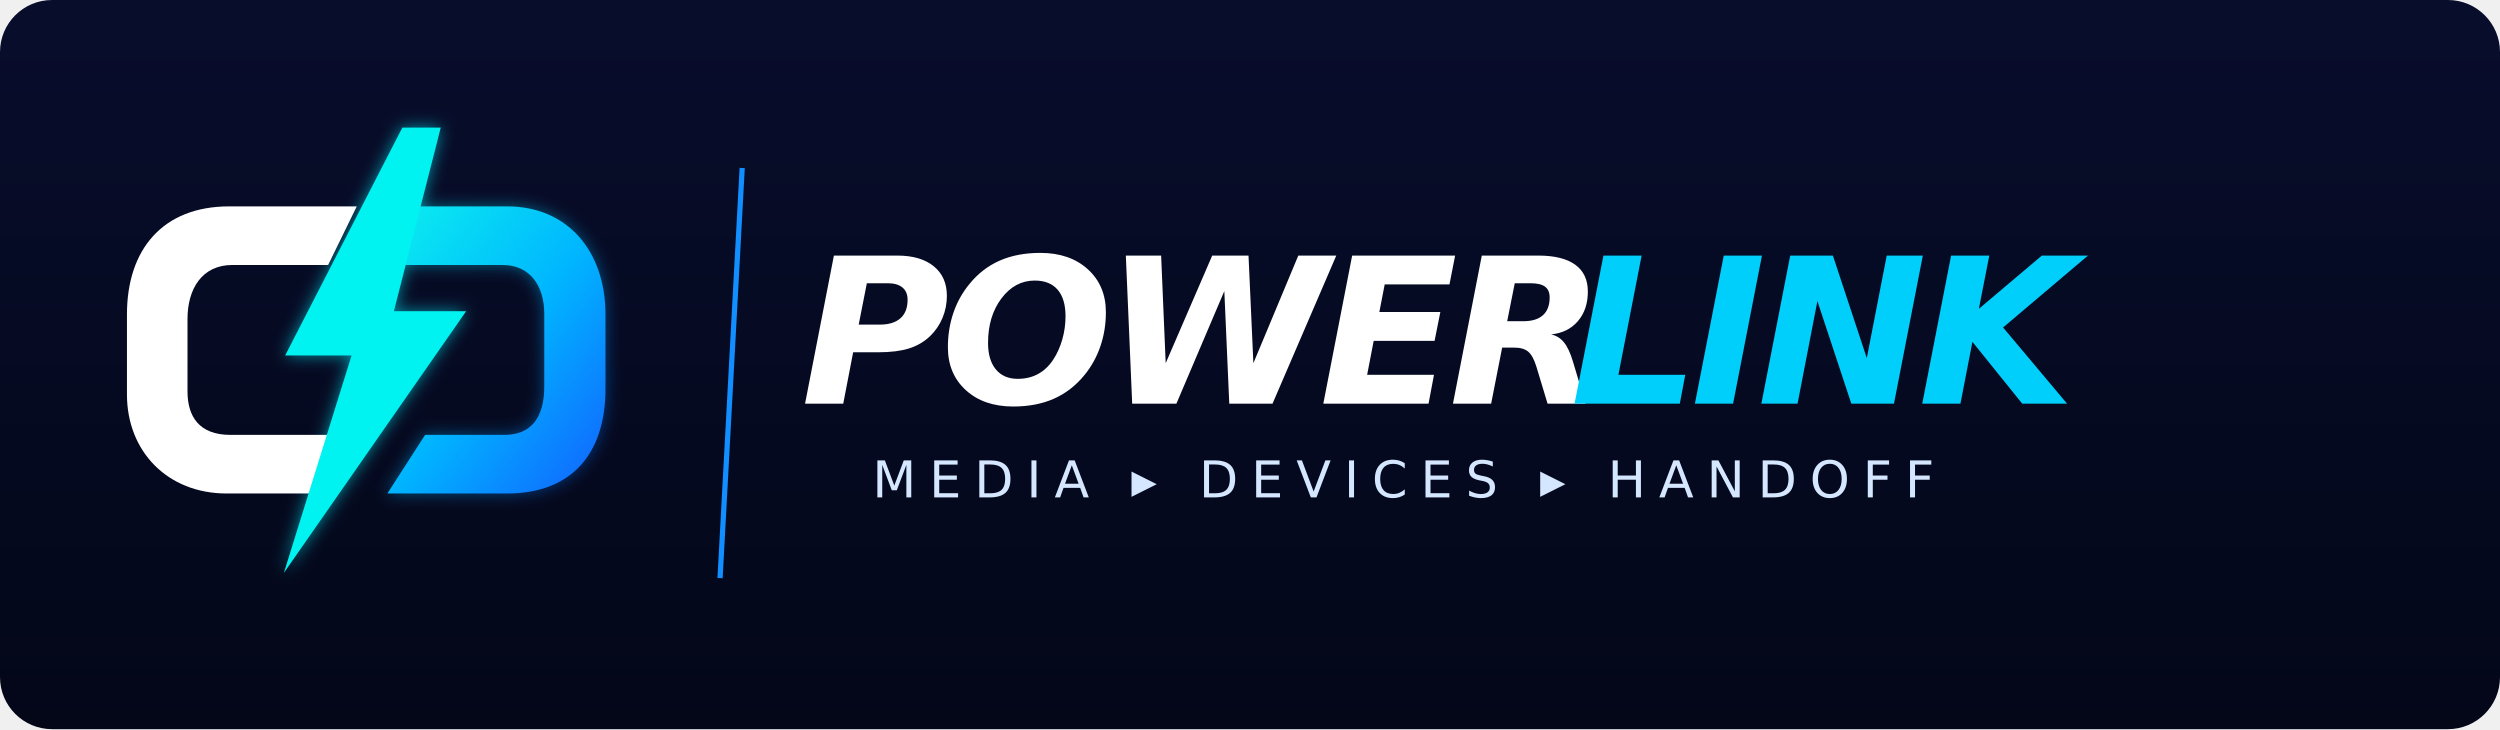
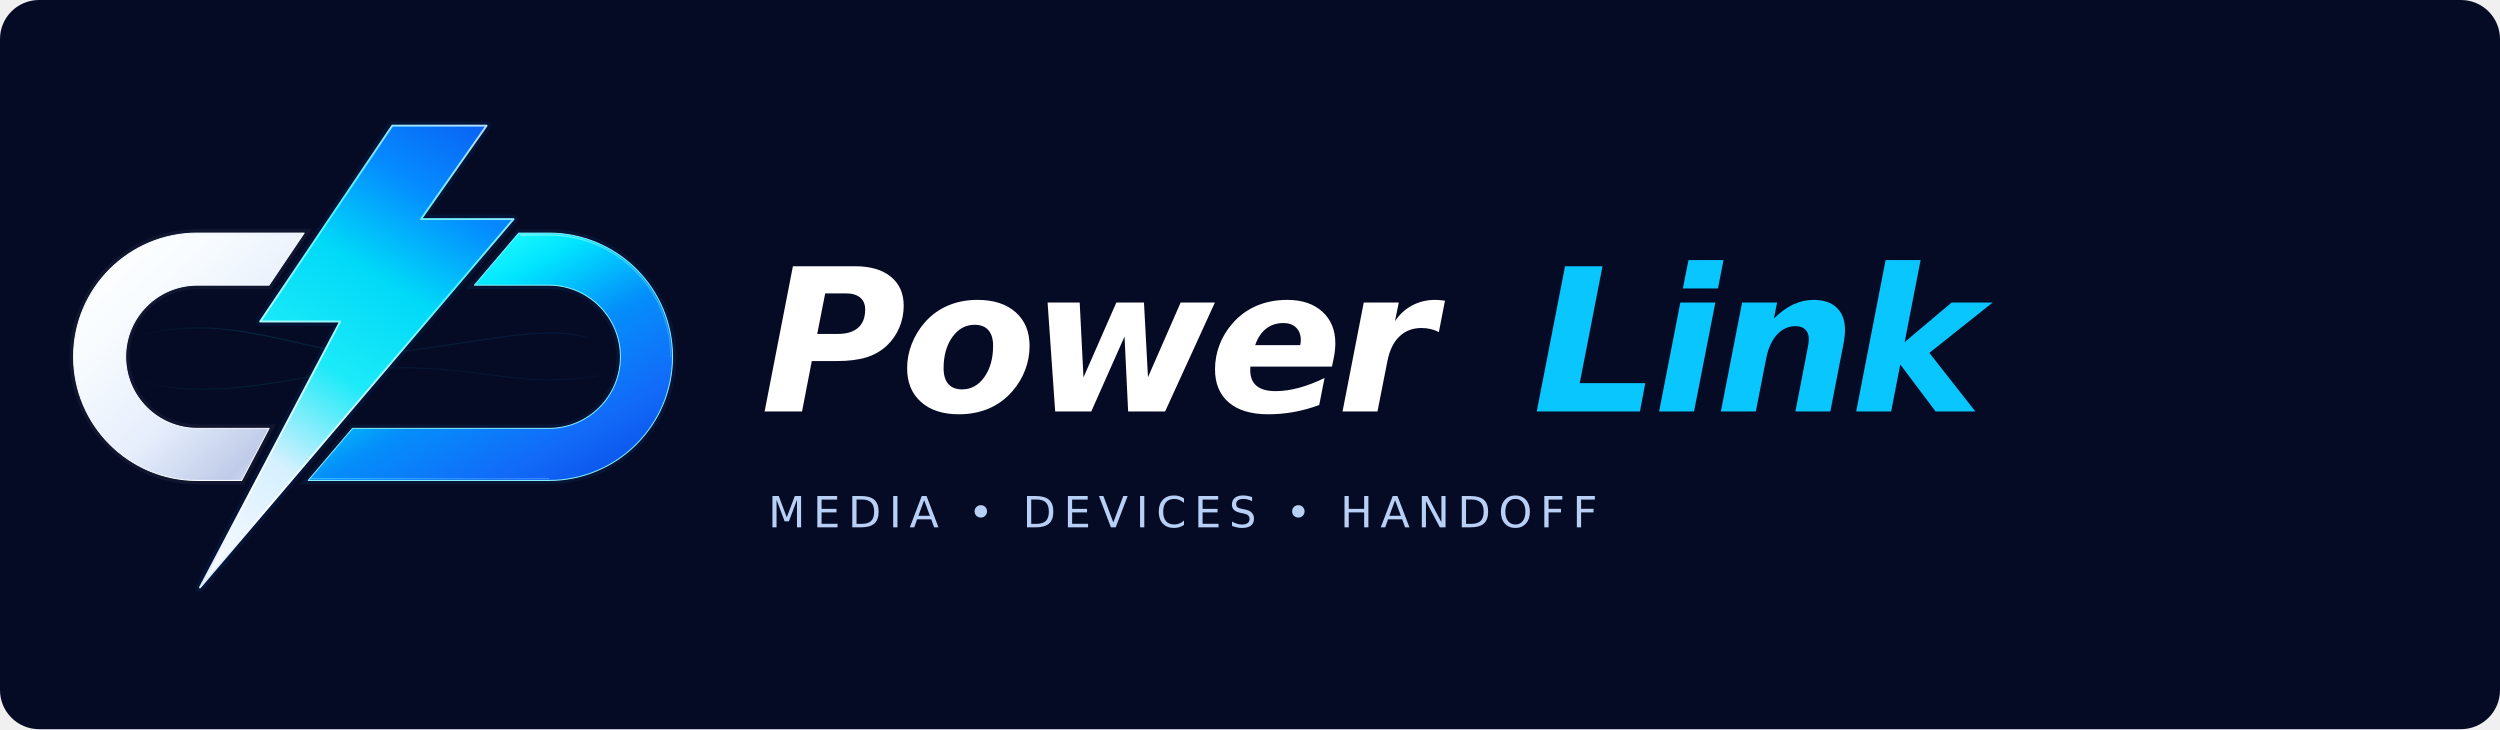
<svg xmlns="http://www.w3.org/2000/svg" width="1920" height="560" viewBox="0 0 1920 560">
-   <defs>
-     <linearGradient id="cyanBlue" x1="0" y1="0" x2="1" y2="1">
-       <stop offset="0" stop-color="#0BF2EE" />
-       <stop offset=".52" stop-color="#00B6FF" />
-       <stop offset="1" stop-color="#1261FF" />
-     </linearGradient>
-     <linearGradient id="whiteSteel" x1="0" y1="0" x2="1" y2="1">
-       <stop offset="0" stop-color="#FFFFFF" />
-       <stop offset="1" stop-color="#C4E2FF" />
-     </linearGradient>
-     <linearGradient id="navy" x1="0" y1="0" x2="0" y2="1">
-       <stop offset="0" stop-color="#080D2C" />
-       <stop offset="1" stop-color="#030718" />
-     </linearGradient>
-     <filter id="glow">
-       <feGaussianBlur stdDeviation="12" />
-     </filter>
-   </defs>
-   <rect width="1920" height="560" rx="40" fill="url(#navy)" />
-   <g transform="translate(25,15) scale(.5)">
-     <path d="M529 287 H729 C822 287 880 356 880 453 V567 C880 668 827 728 729 728 H545 L603 638 H725 C766 638 786 611 786 564 V452 C786 409 764 377 722 377 H573 Z" fill="url(#cyanBlue)" opacity=".45" filter="url(#glow)" />
-     <path d="M568 166 L388 516 H490 L386 850 L666 448 H555 L627 166 Z" fill="#00E9F9" opacity=".6" filter="url(#glow)" />
-     <path d="M498 287 H302 C200 287 145 353 145 453 V576 C145 663 207 728 298 728 H452 L509 638 H304 C256 638 238 610 238 571 V460 C238 414 260 377 307 377 H454 Z" fill="#FFFFFF" />
-     <path d="M529 287 H729 C822 287 880 356 880 453 V567 C880 668 827 728 729 728 H545 L603 638 H725 C766 638 786 611 786 564 V452 C786 409 764 377 722 377 H573 Z" fill="url(#cyanBlue)" />
-     <path d="M568 166 L388 516 H490 L386 850 L666 448 H555 L627 166 Z" fill="#00F2F1" />
-   </g>
-   <path d="M570 129 L553 444" stroke="#118EFF" stroke-width="4" />
-   <text x="615" y="310" font-family="DejaVu Sans,Arial,sans-serif" font-size="156" font-style="italic" font-weight="900" fill="white" letter-spacing="-7">POWER</text>
-   <text x="1206" y="310" font-family="DejaVu Sans,Arial,sans-serif" font-size="156" font-style="italic" font-weight="900" fill="#00CFFC" letter-spacing="-7">LINK</text>
-   <text x="670" y="382" font-family="DejaVu Sans,Arial,sans-serif" font-size="39" letter-spacing="10" fill="#D5E6FF">MEDIA  ▸  DEVICES  ▸  HANDOFF</text>
+   <rect width="1920" height="560" rx="30" fill="#050B24" />
+   <svg x="24" y="24" width="500" height="500" viewBox="0 0 1000 1000">
+     <defs>
+       <linearGradient id="metalSilver" x1="105" y1="305" x2="468" y2="690" gradientUnits="userSpaceOnUse">
+         <stop stop-color="#FFFFFF" />
+         <stop offset=".23" stop-color="#F8FCFF" />
+         <stop offset=".54" stop-color="#E6EEFC" />
+         <stop offset=".78" stop-color="#BFCBE8" />
+         <stop offset="1" stop-color="#FCFEFF" />
+       </linearGradient>
+       <linearGradient id="silverSpec" x1="100" y1="310" x2="420" y2="685" gradientUnits="userSpaceOnUse">
+         <stop stop-color="#FFFFFF" stop-opacity=".93" />
+         <stop offset=".49" stop-color="#DBE8FF" stop-opacity=".58" />
+         <stop offset="1" stop-color="#AAC1ED" stop-opacity=".62" />
+       </linearGradient>
+       <linearGradient id="linkBlue" x1="685" y1="310" x2="900" y2="690" gradientUnits="userSpaceOnUse">
+         <stop stop-color="#26FFFF" />
+         <stop offset=".20" stop-color="#00E4FF" />
+         <stop offset=".48" stop-color="#058EFA" />
+         <stop offset=".79" stop-color="#126AF9" />
+         <stop offset="1" stop-color="#0A52E8" />
+       </linearGradient>
+       <linearGradient id="rightLight" x1="713" y1="311" x2="942" y2="710" gradientUnits="userSpaceOnUse">
+         <stop stop-color="#E5FFFF" stop-opacity=".91" />
+         <stop offset=".31" stop-color="#63EFFF" stop-opacity=".76" />
+         <stop offset=".71" stop-color="#42A9FF" stop-opacity=".63" />
+         <stop offset="1" stop-color="#B6CFFF" stop-opacity=".80" />
+       </linearGradient>
+       <linearGradient id="boltBlueFromUpperRight" x1="590" y1="490" x2="271" y2="1004" gradientUnits="userSpaceOnUse">
+         <stop offset="0" stop-color="#0A62F3" />
+         <stop offset=".16" stop-color="#058BFF" />
+         <stop offset=".34" stop-color="#00D9F8" />
+         <stop offset=".53" stop-color="#1BEAF8" />
+         <stop offset=".73" stop-color="#D5F0FF" />
+         <stop offset=".91" stop-color="#F1F7FF" />
+         <stop offset="1" stop-color="#FFFFFF" />
+       </linearGradient>
+       <linearGradient id="boltChromeRim" x1="590" y1="490" x2="271" y2="1004" gradientUnits="userSpaceOnUse">
+         <stop offset="0" stop-color="#B3DFFF" />
+         <stop offset=".28" stop-color="#4FF5FF" />
+         <stop offset=".57" stop-color="#C4FCFF" />
+         <stop offset=".80" stop-color="#FFFFFF" />
+         <stop offset="1" stop-color="#DAEAFF" />
+       </linearGradient>
+       <linearGradient id="energyLine" x1="155" y1="488" x2="925" y2="525" gradientUnits="userSpaceOnUse">
+         <stop stop-color="#00DCFF" stop-opacity="0" />
+         <stop offset=".24" stop-color="#02E5FF" stop-opacity=".48" />
+         <stop offset=".58" stop-color="#28BDFF" stop-opacity=".34" />
+         <stop offset=".85" stop-color="#117AFF" stop-opacity=".43" />
+         <stop offset="1" stop-color="#0971F3" stop-opacity="0" />
+       </linearGradient>
+       <linearGradient id="tileBackground" x1="60" y1="70" x2="945" y2="945" gradientUnits="userSpaceOnUse">
+         <stop stop-color="#04102F" />
+         <stop offset=".56" stop-color="#030923" />
+         <stop offset="1" stop-color="#0A0A2D" />
+       </linearGradient>
+       <linearGradient id="tileRim" x1="55" y1="85" x2="940" y2="936" gradientUnits="userSpaceOnUse">
+         <stop stop-color="#01F9FF" />
+         <stop offset=".58" stop-color="#127AFF" />
+         <stop offset="1" stop-color="#2772F9" />
+       </linearGradient>
+       <path id="powerplay-v10-exact-bolt" d="M 485 490 L 590 490 L 517 594 L 620 594 L 271 1004 L 427 708 L 338 708 Z" />
+       <path id="left-link" d="M 255 310 H 419.126 L 365.181 390 H 255 A 110 110 0 0 0 255 610 H 365.346 L 323.183 690 H 255 A 190 190 0 0 1 255 310 Z" />
+       <path id="right-link" d="M 748.79 310 H 795 A 190 190 0 0 1 795 690 H 425.327 L 493.425 610 H 795 A 110 110 0 0 0 795 390 H 680.693 Z" />
+     </defs>
+     <g id="energy" fill="none" stroke="url(#energyLine)" stroke-linecap="round">
+       <path d="M 158 470 C 296 426 428 497 516 495 C 646 491 779 446 855 471" stroke-width="1.75" opacity=".27" />
+       <path d="M 158 536 C 287 572 405 528 516 518 C 689 509 740 551 872 529" stroke-width="1.65" opacity=".20" />
+     </g>
+     <g id="precise-capsule-links">
+       <use href="#left-link" fill="none" stroke="#E1EBFF" stroke-width="12" stroke-opacity=".055" />
+       <use href="#right-link" fill="none" stroke="#1D91FF" stroke-width="12" stroke-opacity=".075" />
+       <use href="#left-link" fill="url(#metalSilver)" stroke="#F8FCFF" stroke-width="1.55" stroke-linejoin="round" />
+       <use href="#right-link" fill="url(#linkBlue)" stroke="#83EFFF" stroke-width="1.55" stroke-linejoin="round" />
+       <path d="M 255 313 H 415.126 M 255 687 H 319.183" fill="none" stroke="url(#silverSpec)" stroke-width="1.6" stroke-linecap="round" opacity=".70" />
+       <path d="M 751.79 313 H 795 A 187 187 0 0 1 982 500 M 428.327 687 H 795" fill="none" stroke="url(#rightLight)" stroke-width="1.6" stroke-linecap="round" opacity=".76" />
+     </g>
+     <g id="powerplay-bolt" transform="translate(-114.79 -531.2) scale(1.38)">
+       <use href="#powerplay-v10-exact-bolt" fill="none" stroke="#007BFF" stroke-width="10" stroke-opacity=".083" stroke-linejoin="round" />
+       <use href="#powerplay-v10-exact-bolt" fill="url(#boltBlueFromUpperRight)" stroke="url(#boltChromeRim)" stroke-width="2.15" stroke-linejoin="round" />
+     </g>
+   </svg>
+   <text x="584" y="316" font-family="DejaVu Sans,Arial,sans-serif" font-style="italic" font-weight="900" font-size="153" letter-spacing="-5" fill="#FFFFFF">Power</text>
+   <text x="1177" y="316" font-family="DejaVu Sans,Arial,sans-serif" font-style="italic" font-weight="900" font-size="153" letter-spacing="-5" fill="#09C6FF">Link</text>
+   <text x="590" y="405" font-family="DejaVu Sans,Arial,sans-serif" font-size="33" letter-spacing="6" fill="#B8CFF6">MEDIA   •   DEVICES   •   HANDOFF</text>
</svg>
